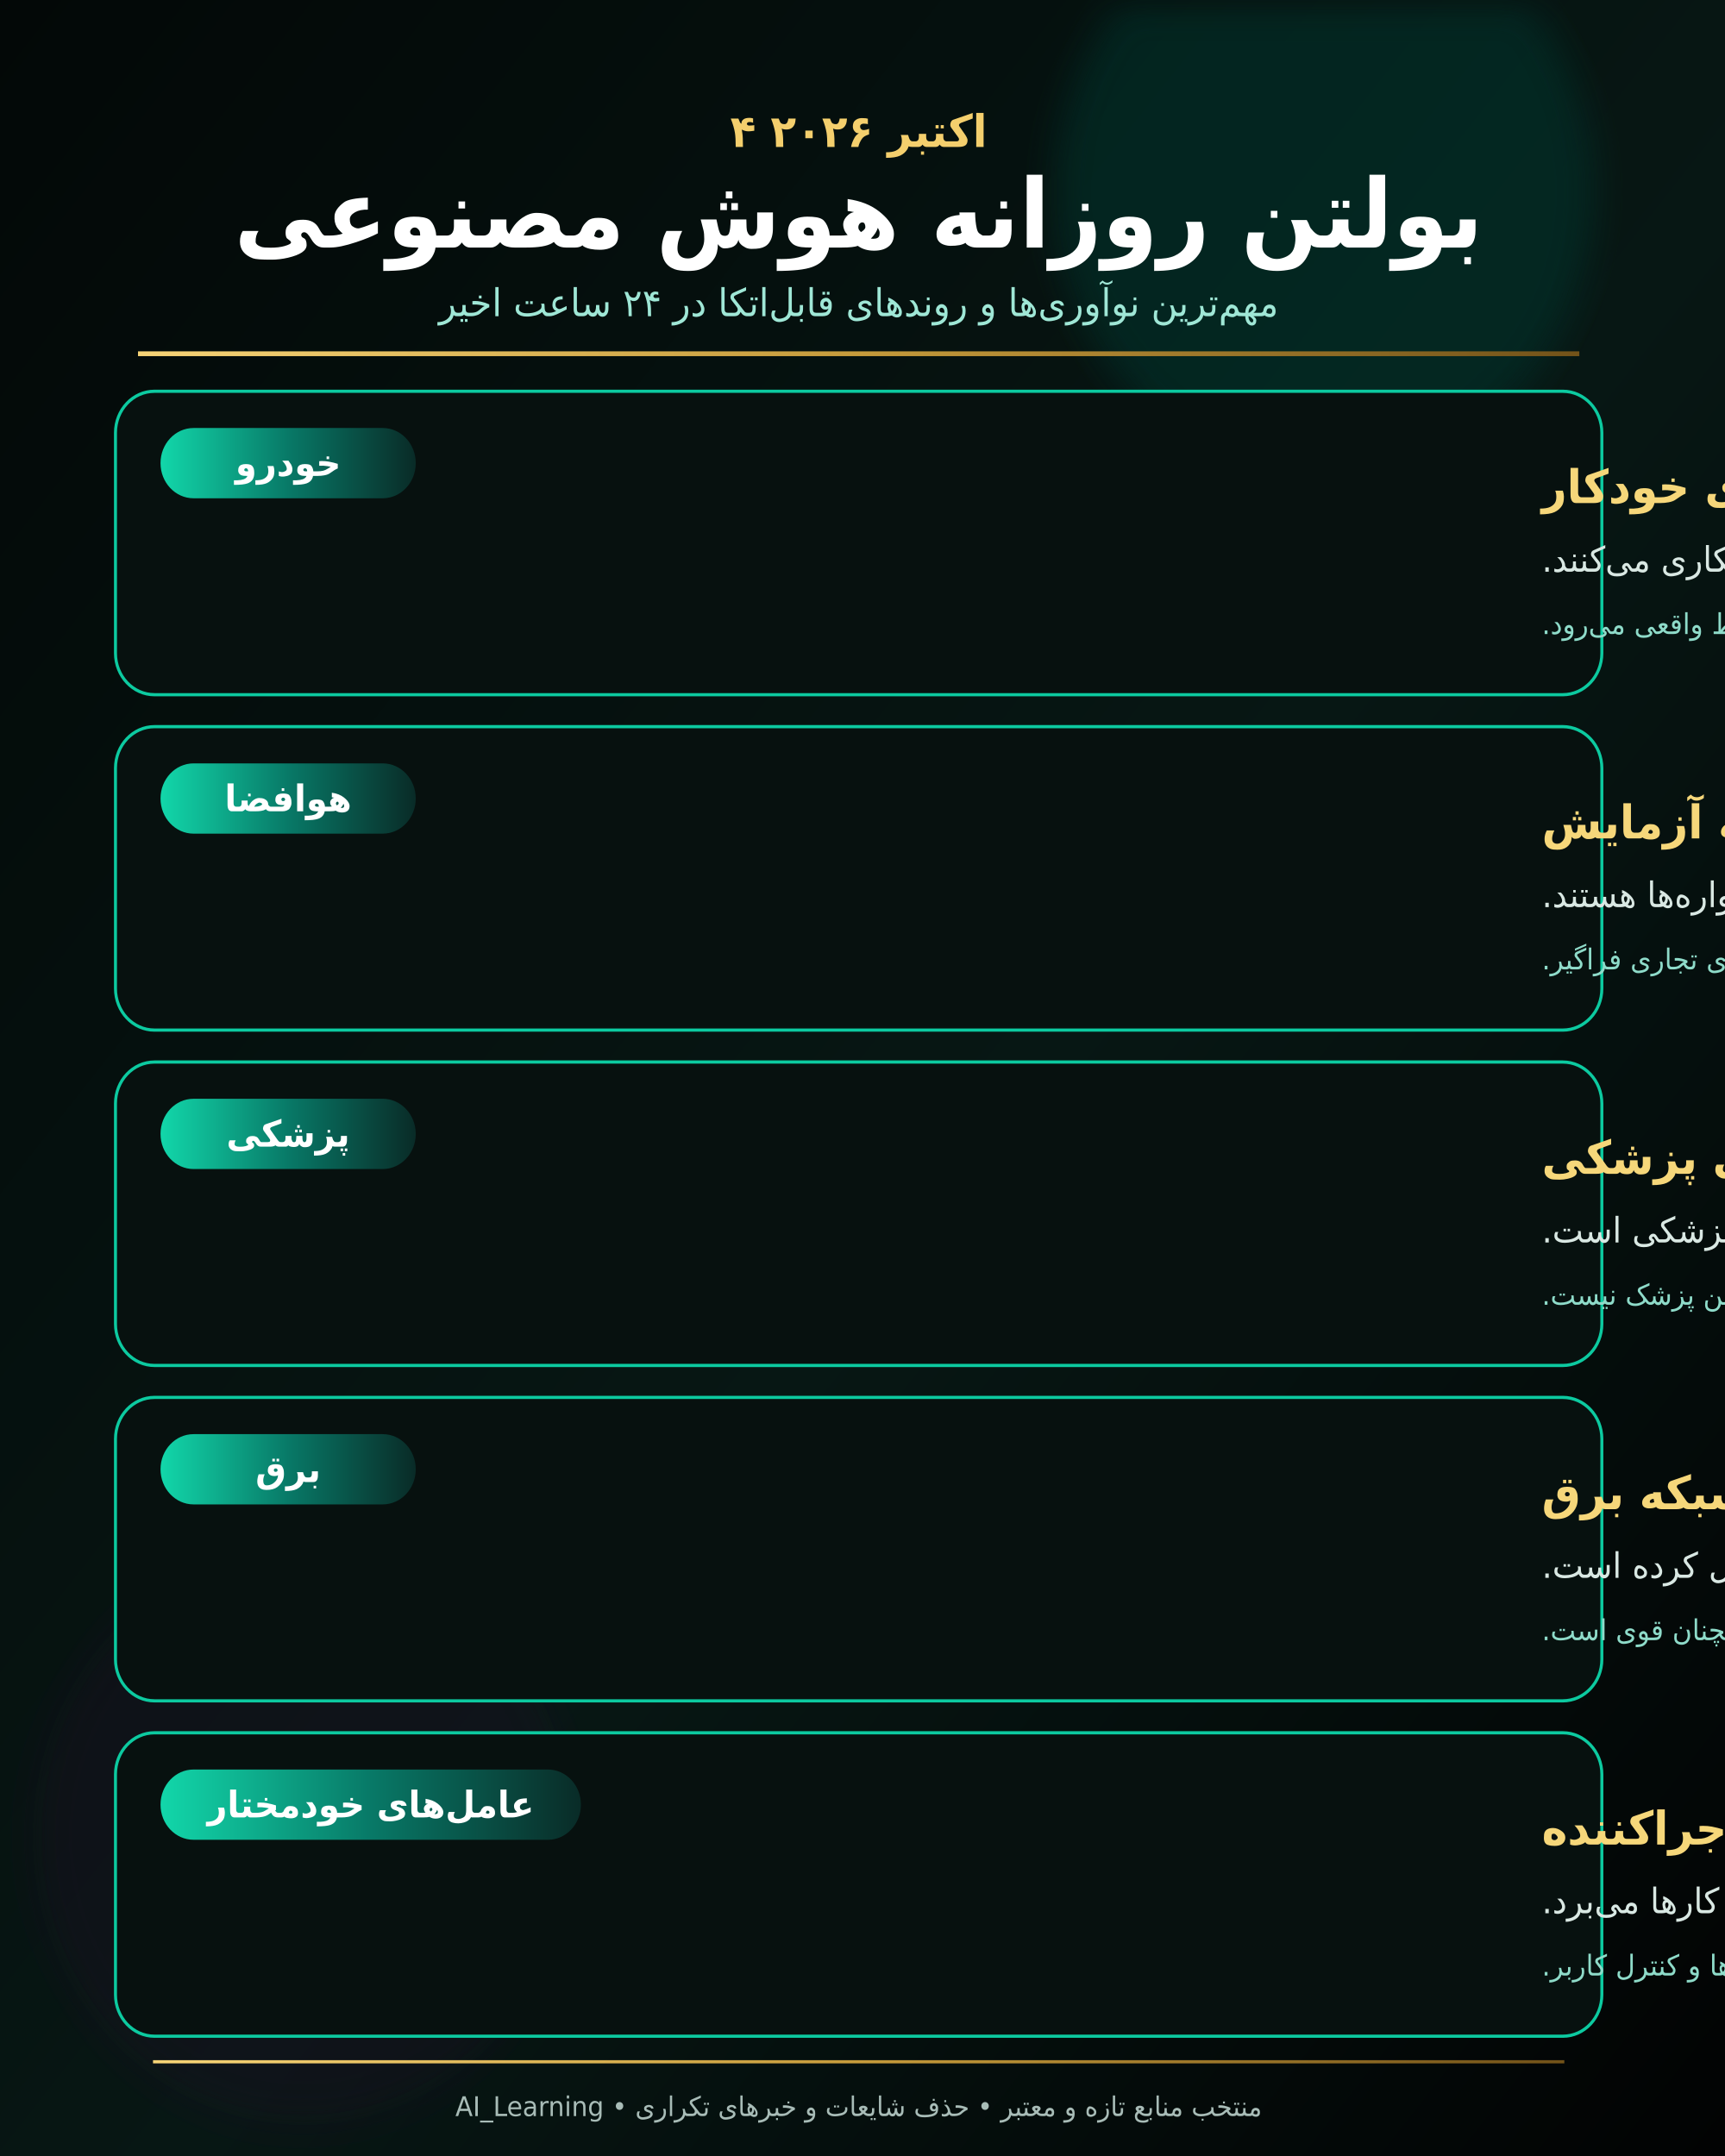
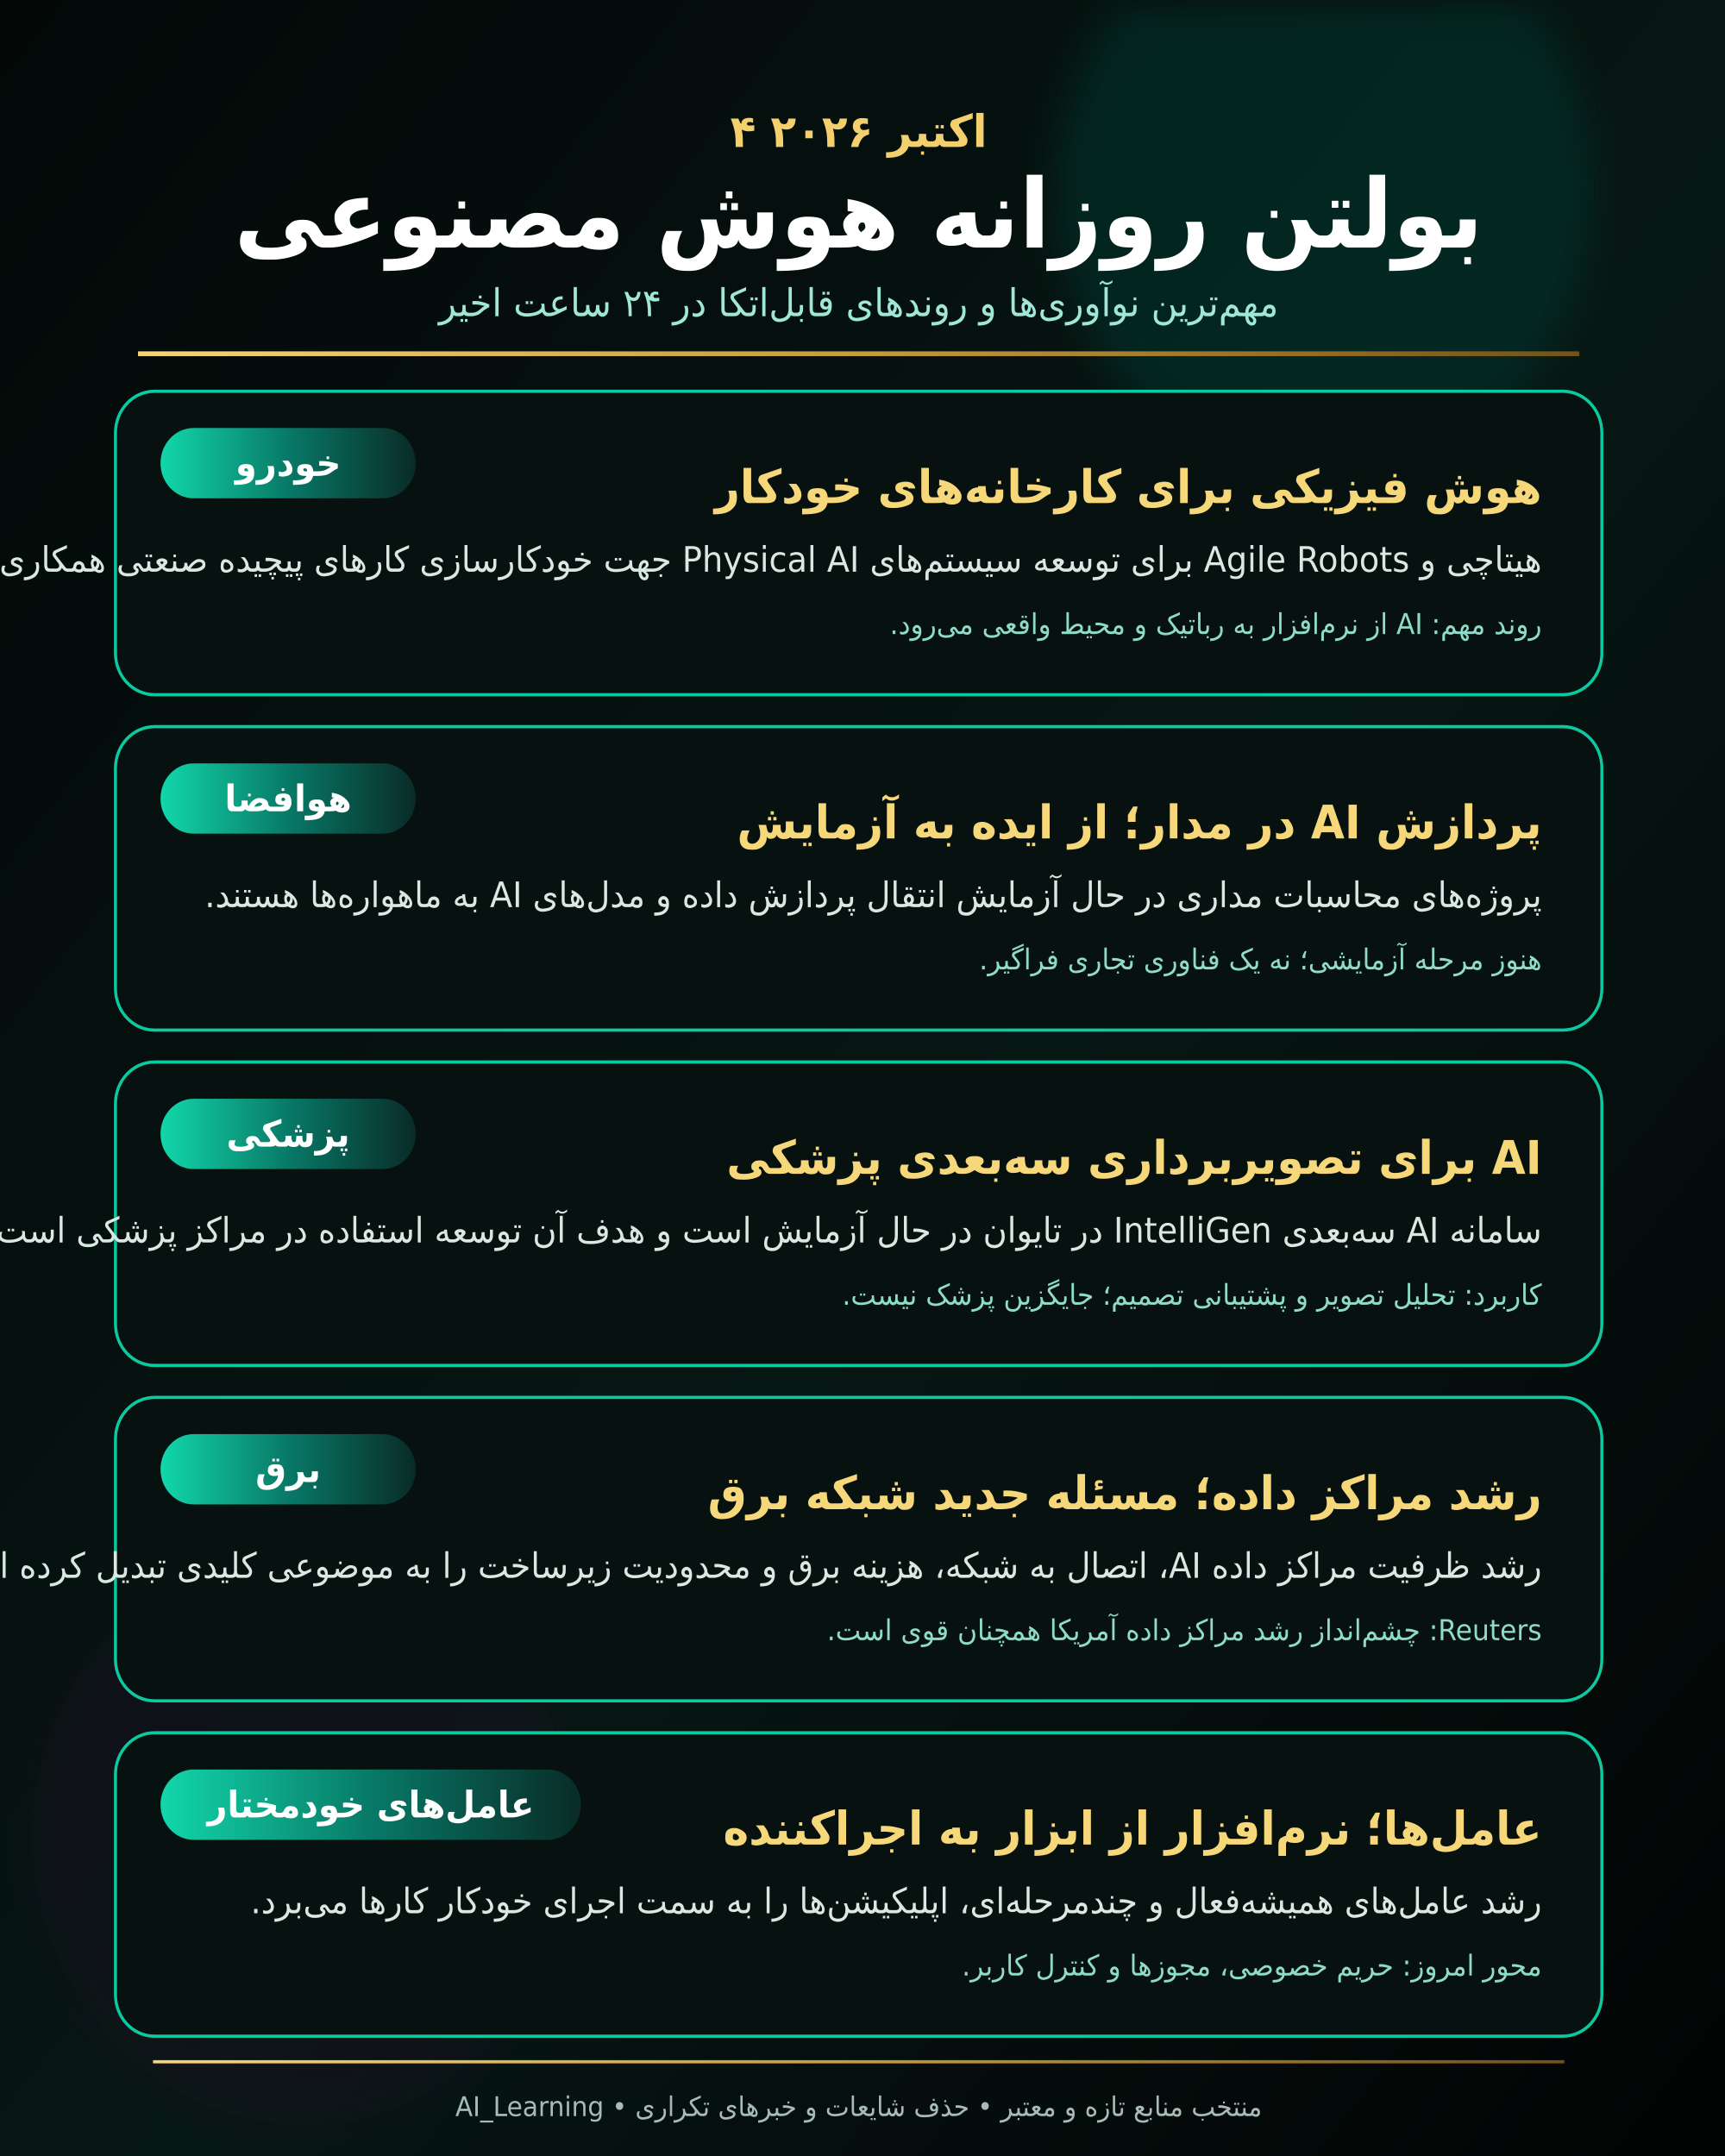
<svg xmlns="http://www.w3.org/2000/svg" width="1080" height="1350" viewBox="0 0 1080 1350">
  <defs>
    <linearGradient id="bg" x1="0" y1="0" x2="1" y2="1">
      <stop stop-color="#030807" />
      <stop offset=".55" stop-color="#071714" />
      <stop offset="1" stop-color="#020303" />
    </linearGradient>
    <linearGradient id="g" x1="0" y1="0" x2="1" y2="0">
      <stop stop-color="#12d7aa" />
      <stop offset=".5" stop-color="#087967" />
      <stop offset="1" stop-color="#092b27" />
    </linearGradient>
    <linearGradient id="gold">
      <stop stop-color="#f7d477" />
      <stop offset=".5" stop-color="#c69b3b" />
      <stop offset="1" stop-color="#725219" />
    </linearGradient>
    <filter id="glow">
      <feGaussianBlur stdDeviation="12" />
    </filter>
  </defs>
  <rect width="1080" height="1350" fill="url(#bg)" />
  <g transform="translate(30 0) scale(0.94 1)">
    <circle cx="850" cy="120" r="180" fill="#063a31" opacity=".45" filter="url(#glow)" />
    <circle cx="170" cy="1150" r="180" fill="#25102b" opacity=".25" filter="url(#glow)" />
    <text x="540" y="92" text-anchor="middle" fill="#f4cf6d" font-family="DejaVu Sans, sans-serif" font-size="28" font-weight="700">۴ اکتبر ۲۰۲۶</text>
    <text x="540" y="155" text-anchor="middle" fill="#fff" font-family="DejaVu Sans, sans-serif" font-size="60" font-weight="700">بولتن روزانه هوش مصنوعی</text>
    <text x="540" y="198" text-anchor="middle" fill="#9fe7d6" font-family="DejaVu Sans, sans-serif" font-size="24">مهم‌ترین نوآوری‌ها و روندهای قابل‌اتکا در ۲۴ ساعت اخیر</text>
    <rect x="60" y="220" width="960" height="3" fill="url(#gold)" />
    <g font-family="DejaVu Sans, sans-serif" direction="rtl">
      <g>
        <rect x="45" y="245" width="990" height="190" rx="26" fill="#07110f" stroke="#0ccaa0" stroke-width="2" />
        <rect x="75" y="268" width="170" height="44" rx="22" fill="url(#g)" />
        <text x="160" y="298" text-anchor="middle" fill="#fff" font-size="23" font-weight="700">خودرو</text>
-         <text x="995" y="315" text-anchor="end" fill="#f6d77a" font-size="29" font-weight="700">هوش فیزیکی برای کارخانه‌های خودکار</text>
-         <text x="995" y="358" text-anchor="end" fill="#d9e8e3" font-size="22">هیتاچی و Agile Robots برای توسعه سیستم‌های Physical AI جهت خودکارسازی کارهای پیچیده صنعتی همکاری می‌کنند.</text>
-         <text x="995" y="397" text-anchor="end" fill="#8edbc9" font-size="18">روند مهم: AI از نرم‌افزار به رباتیک و محیط واقعی می‌رود.</text>
+         <text x="995" y="315" text-anchor="start" fill="#f6d77a" font-size="29" font-weight="700">هوش فیزیکی برای کارخانه‌های خودکار</text>
+         <text x="995" y="358" text-anchor="start" fill="#d9e8e3" font-size="22">هیتاچی و Agile Robots برای توسعه سیستم‌های Physical AI جهت خودکارسازی کارهای پیچیده صنعتی همکاری می‌کنند.</text>
+         <text x="995" y="397" text-anchor="start" fill="#8edbc9" font-size="18">روند مهم: AI از نرم‌افزار به رباتیک و محیط واقعی می‌رود.</text>
      </g>
      <g>
        <rect x="45" y="455" width="990" height="190" rx="26" fill="#07110f" stroke="#0ccaa0" stroke-width="2" />
        <rect x="75" y="478" width="170" height="44" rx="22" fill="url(#g)" />
        <text x="160" y="508" text-anchor="middle" fill="#fff" font-size="23" font-weight="700">هوافضا</text>
-         <text x="995" y="525" text-anchor="end" fill="#f6d77a" font-size="29" font-weight="700">پردازش AI در مدار؛ از ایده به آزمایش</text>
-         <text x="995" y="568" text-anchor="end" fill="#d9e8e3" font-size="22">پروژه‌های محاسبات مداری در حال آزمایش انتقال پردازش داده و مدل‌های AI به ماهواره‌ها هستند.</text>
-         <text x="995" y="607" text-anchor="end" fill="#8edbc9" font-size="18">هنوز مرحله آزمایشی؛ نه یک فناوری تجاری فراگیر.</text>
+         <text x="995" y="525" text-anchor="start" fill="#f6d77a" font-size="29" font-weight="700">پردازش AI در مدار؛ از ایده به آزمایش</text>
+         <text x="995" y="568" text-anchor="start" fill="#d9e8e3" font-size="22">پروژه‌های محاسبات مداری در حال آزمایش انتقال پردازش داده و مدل‌های AI به ماهواره‌ها هستند.</text>
+         <text x="995" y="607" text-anchor="start" fill="#8edbc9" font-size="18">هنوز مرحله آزمایشی؛ نه یک فناوری تجاری فراگیر.</text>
      </g>
      <g>
        <rect x="45" y="665" width="990" height="190" rx="26" fill="#07110f" stroke="#0ccaa0" stroke-width="2" />
        <rect x="75" y="688" width="170" height="44" rx="22" fill="url(#g)" />
        <text x="160" y="718" text-anchor="middle" fill="#fff" font-size="23" font-weight="700">پزشکی</text>
-         <text x="995" y="735" text-anchor="end" fill="#f6d77a" font-size="29" font-weight="700">AI برای تصویر‌برداری سه‌بعدی پزشکی</text>
-         <text x="995" y="778" text-anchor="end" fill="#d9e8e3" font-size="22">سامانه AI سه‌بعدی IntelliGen در تایوان در حال آزمایش است و هدف آن توسعه استفاده در مراکز پزشکی است.</text>
-         <text x="995" y="817" text-anchor="end" fill="#8edbc9" font-size="18">کاربرد: تحلیل تصویر و پشتیبانی تصمیم؛ جایگزین پزشک نیست.</text>
+         <text x="995" y="735" text-anchor="start" fill="#f6d77a" font-size="29" font-weight="700">AI برای تصویر‌برداری سه‌بعدی پزشکی</text>
+         <text x="995" y="778" text-anchor="start" fill="#d9e8e3" font-size="22">سامانه AI سه‌بعدی IntelliGen در تایوان در حال آزمایش است و هدف آن توسعه استفاده در مراکز پزشکی است.</text>
+         <text x="995" y="817" text-anchor="start" fill="#8edbc9" font-size="18">کاربرد: تحلیل تصویر و پشتیبانی تصمیم؛ جایگزین پزشک نیست.</text>
      </g>
      <g>
        <rect x="45" y="875" width="990" height="190" rx="26" fill="#07110f" stroke="#0ccaa0" stroke-width="2" />
        <rect x="75" y="898" width="170" height="44" rx="22" fill="url(#g)" />
        <text x="160" y="928" text-anchor="middle" fill="#fff" font-size="23" font-weight="700">برق</text>
-         <text x="995" y="945" text-anchor="end" fill="#f6d77a" font-size="29" font-weight="700">رشد مراکز داده؛ مسئله جدید شبکه برق</text>
-         <text x="995" y="988" text-anchor="end" fill="#d9e8e3" font-size="22">رشد ظرفیت مراکز داده AI، اتصال به شبکه، هزینه برق و محدودیت زیرساخت را به موضوعی کلیدی تبدیل کرده است.</text>
-         <text x="995" y="1027" text-anchor="end" fill="#8edbc9" font-size="18">Reuters: چشم‌انداز رشد مراکز داده آمریکا همچنان قوی است.</text>
+         <text x="995" y="945" text-anchor="start" fill="#f6d77a" font-size="29" font-weight="700">رشد مراکز داده؛ مسئله جدید شبکه برق</text>
+         <text x="995" y="988" text-anchor="start" fill="#d9e8e3" font-size="22">رشد ظرفیت مراکز داده AI، اتصال به شبکه، هزینه برق و محدودیت زیرساخت را به موضوعی کلیدی تبدیل کرده است.</text>
+         <text x="995" y="1027" text-anchor="start" fill="#8edbc9" font-size="18">Reuters: چشم‌انداز رشد مراکز داده آمریکا همچنان قوی است.</text>
      </g>
      <g>
        <rect x="45" y="1085" width="990" height="190" rx="26" fill="#07110f" stroke="#0ccaa0" stroke-width="2" />
        <rect x="75" y="1108" width="280" height="44" rx="22" fill="url(#g)" />
        <text x="215" y="1138" text-anchor="middle" fill="#fff" font-size="23" font-weight="700">عامل‌های خودمختار</text>
-         <text x="995" y="1155" text-anchor="end" fill="#f6d77a" font-size="29" font-weight="700">عامل‌ها؛ نرم‌افزار از ابزار به اجراکننده</text>
-         <text x="995" y="1198" text-anchor="end" fill="#d9e8e3" font-size="22">رشد عامل‌های همیشه‌فعال و چندمرحله‌ای، اپلیکیشن‌ها را به سمت اجرای خودکار کارها می‌برد.</text>
-         <text x="995" y="1237" text-anchor="end" fill="#8edbc9" font-size="18">محور امروز: حریم خصوصی، مجوزها و کنترل کاربر.</text>
+         <text x="995" y="1155" text-anchor="start" fill="#f6d77a" font-size="29" font-weight="700">عامل‌ها؛ نرم‌افزار از ابزار به اجراکننده</text>
+         <text x="995" y="1198" text-anchor="start" fill="#d9e8e3" font-size="22">رشد عامل‌های همیشه‌فعال و چندمرحله‌ای، اپلیکیشن‌ها را به سمت اجرای خودکار کارها می‌برد.</text>
+         <text x="995" y="1237" text-anchor="start" fill="#8edbc9" font-size="18">محور امروز: حریم خصوصی، مجوزها و کنترل کاربر.</text>
      </g>
    </g>
    <rect x="70" y="1290" width="940" height="2" fill="url(#gold)" />
    <text x="540" y="1325" text-anchor="middle" fill="#a8bcb7" font-family="DejaVu Sans, sans-serif" font-size="17" direction="rtl">منتخب منابع تازه و معتبر • حذف شایعات و خبرهای تکراری • AI_Learning</text>
  </g>
</svg>
